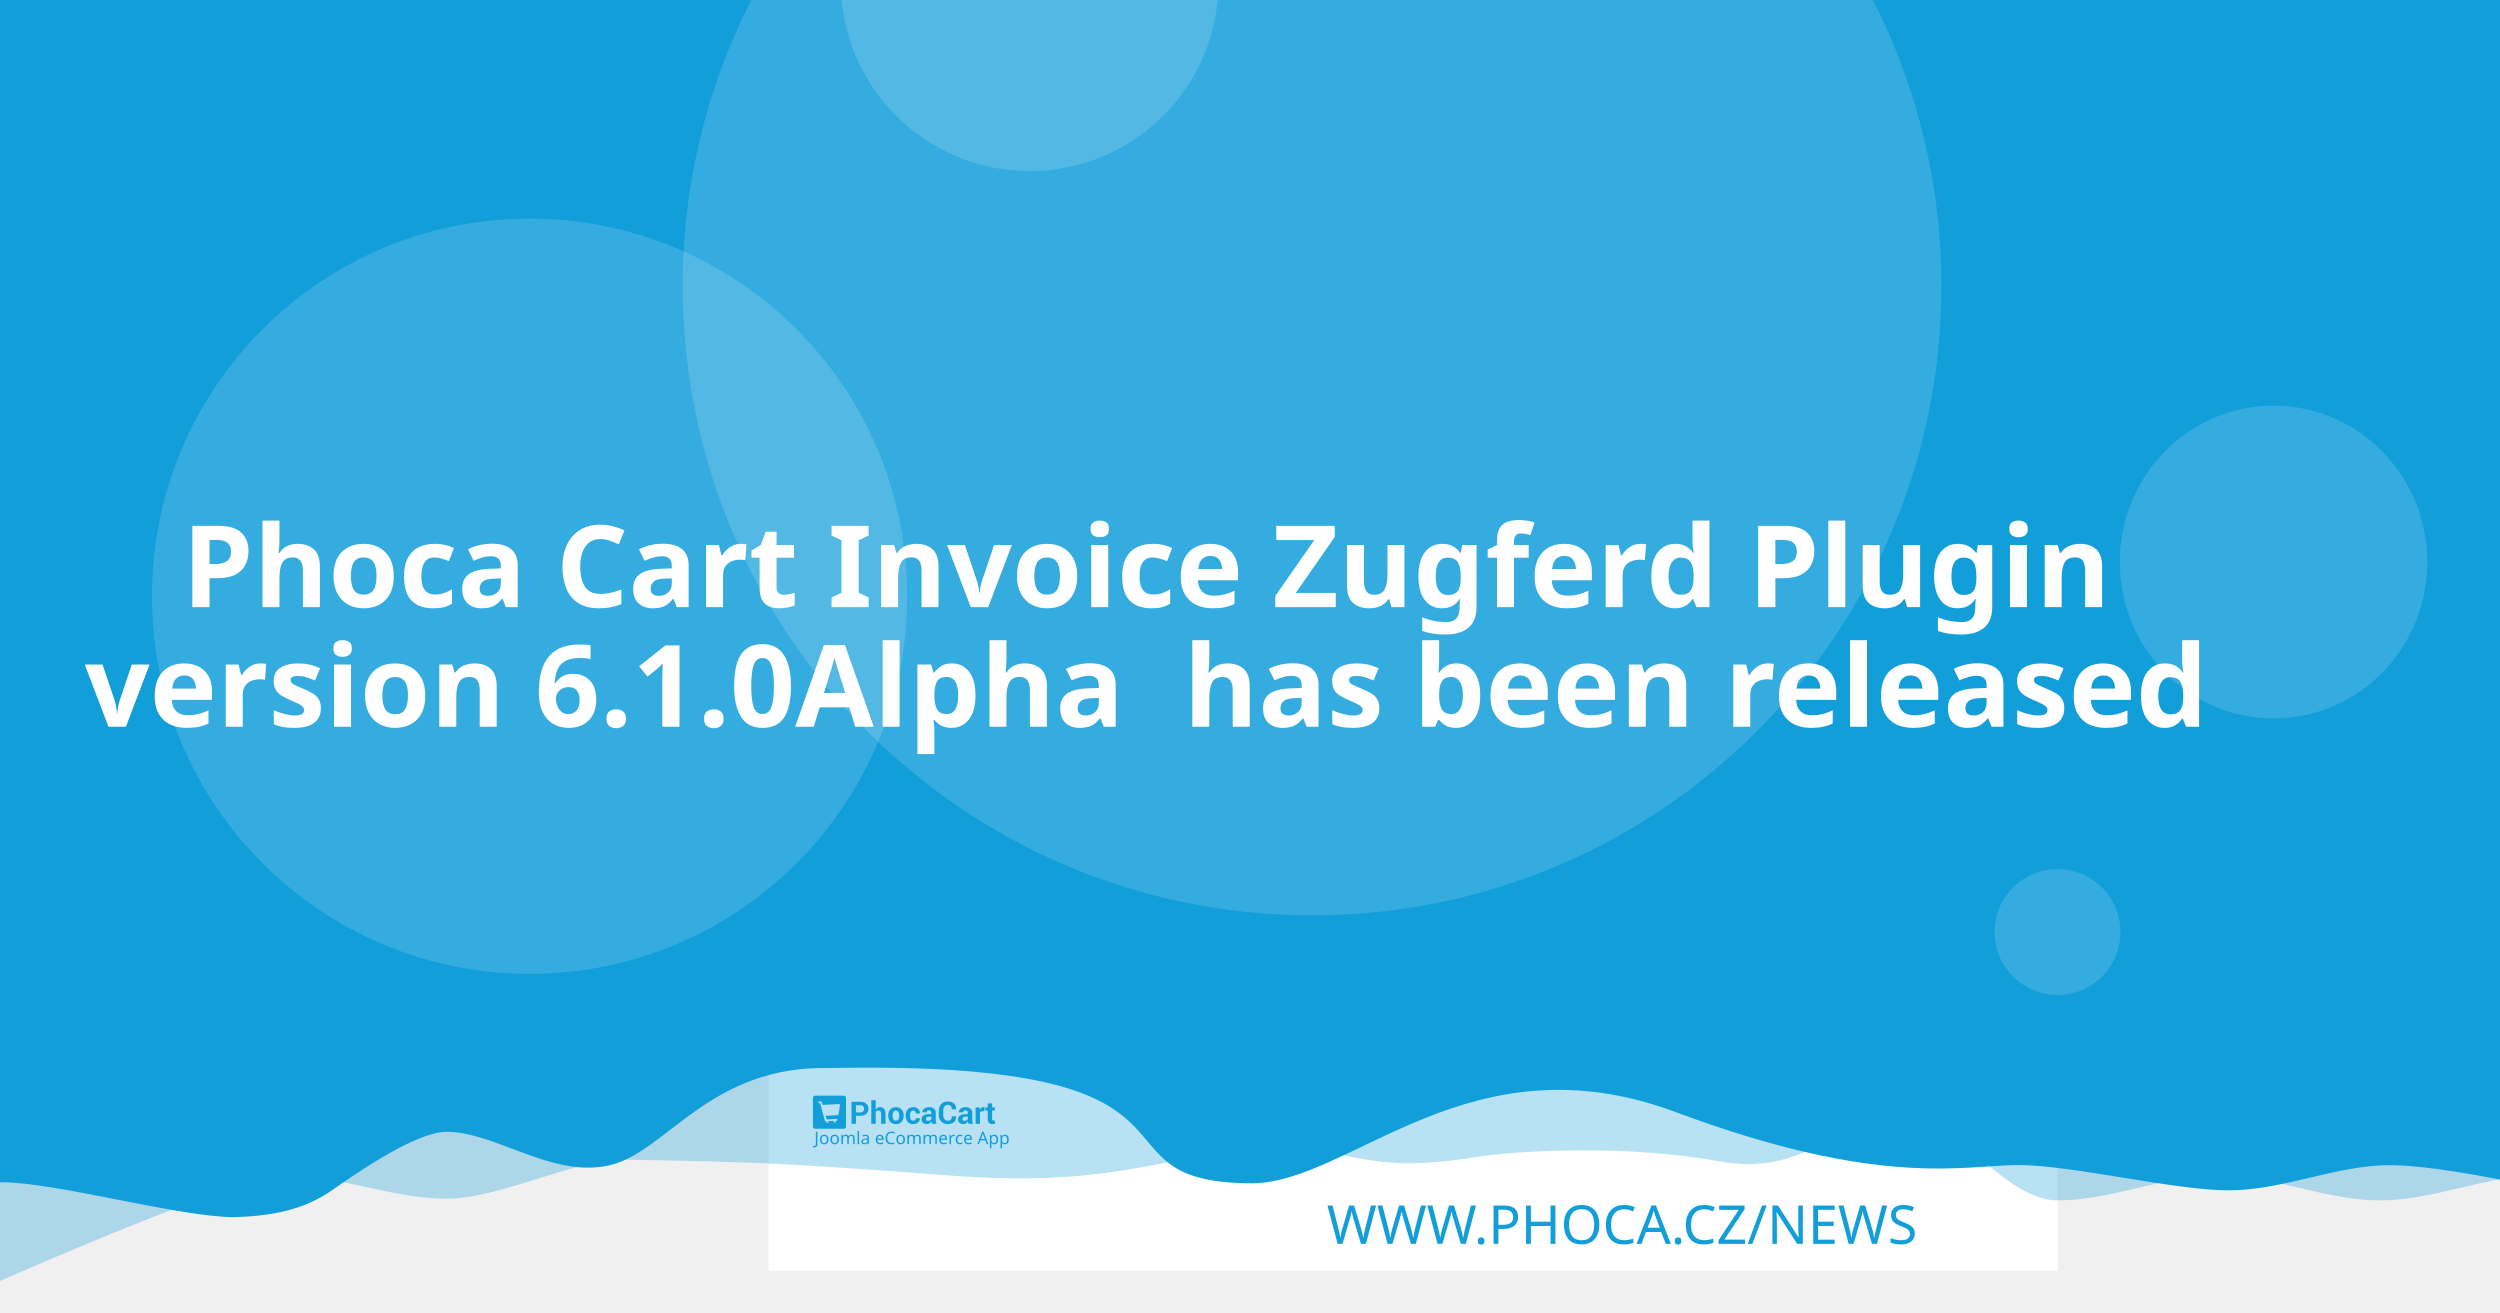
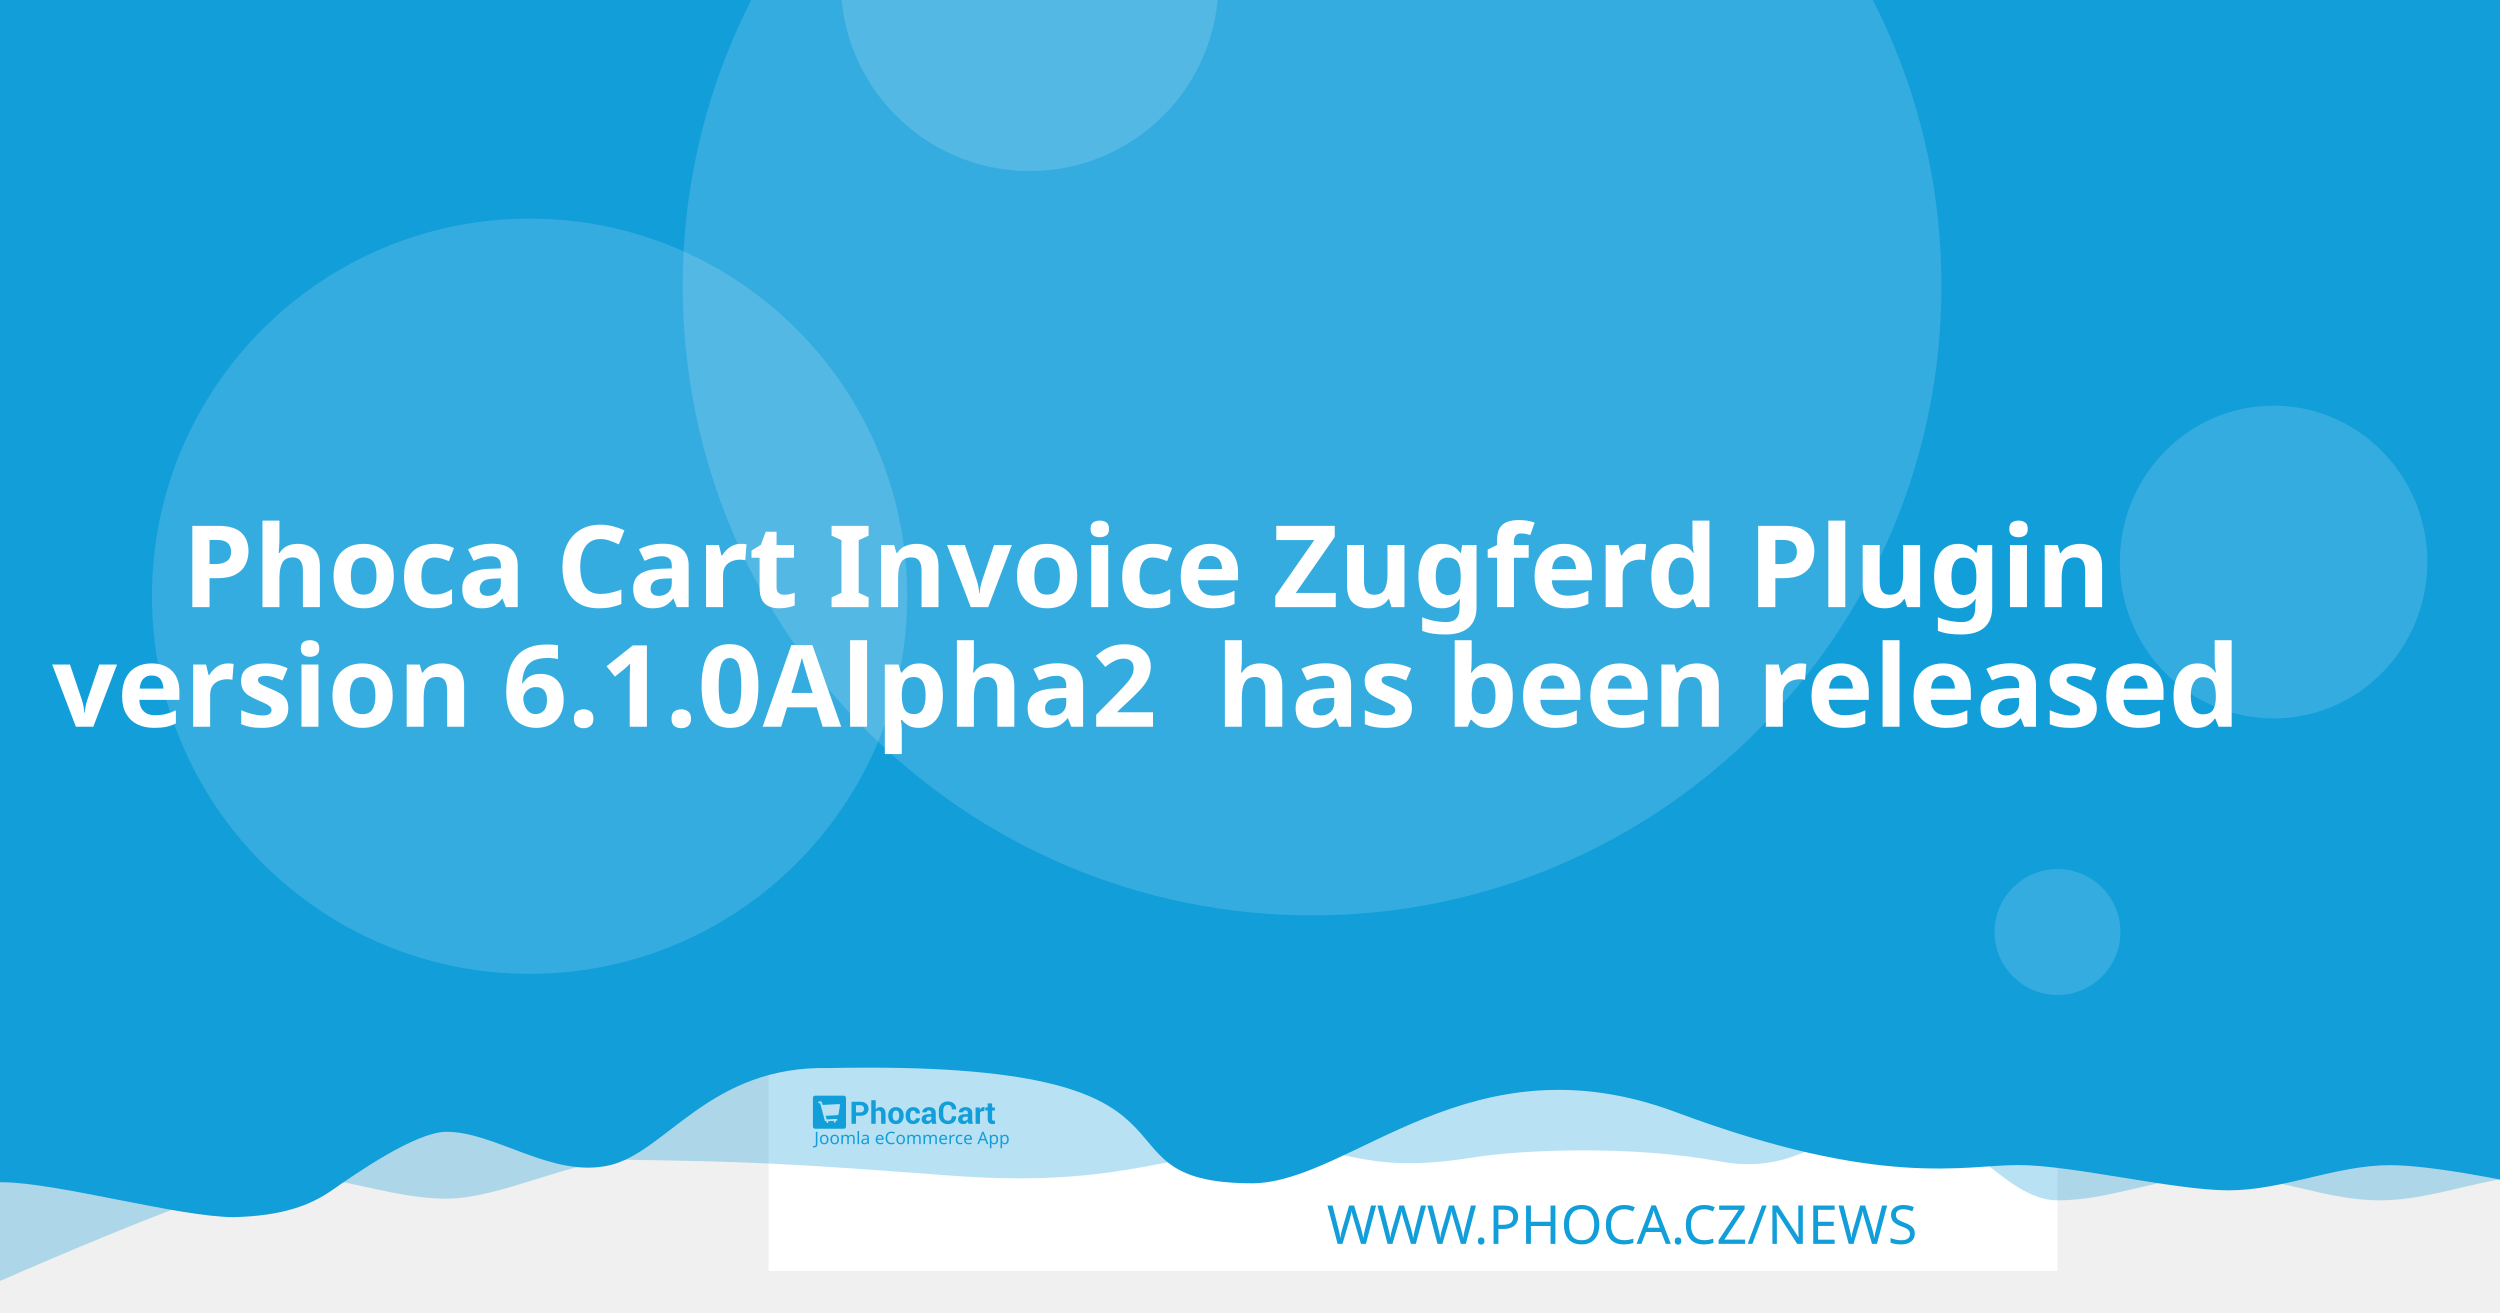
<svg xmlns="http://www.w3.org/2000/svg" width="1200" height="630" viewBox="0 0 1200 630" version="1.1" id="svg5">
  <defs id="defs2" />
  <g id="layer1">
    <path d="m 20.256,108.517 a 7.714,7.714 0 0 0 -7.714,7.714 v 97.981 a 7.714,7.714 0 0 0 7.714,7.714 h 97.976 a 7.714,7.714 0 0 0 7.714,-7.714 v -97.981 a 7.714,7.714 0 0 0 -7.714,-7.714 z m 19.435,19.56 c 0.714,-0.04 1.37,0.151 1.984,0.583 0.613,0.434 1.018,0.978 1.215,1.637 l 2.918,10.039 56.209,-2.948 c 1.002,-0.052 1.838,0.296 2.506,1.04 0.665,0.732 0.929,1.612 0.768,2.626 l -4.71,30.132 c -0.167,0.89 -0.688,1.809 -1.557,2.747 -0.869,0.95 -2.001,1.463 -3.38,1.537 l -39.707,2.079 3.671,12.389 33.562,-1.758 c 0.878,-0.049 1.633,0.215 2.28,0.783 0.632,0.583 0.971,1.312 1.019,2.19 0.046,0.878 -0.215,1.633 -0.783,2.28 -0.583,0.635 -1.312,0.974 -2.19,1.019 l -3.139,0.166 0.166,3.134 c 0.046,0.881 -0.215,1.638 -0.798,2.27 -0.571,0.647 -1.294,0.99 -2.174,1.034 -0.878,0.046 -1.635,-0.215 -2.27,-0.798 -0.647,-0.571 -0.984,-1.297 -1.03,-2.174 l -0.166,-3.134 -18.817,0.979 0.161,3.139 c 0.046,0.881 -0.212,1.638 -0.783,2.27 -0.583,0.647 -1.312,0.988 -2.19,1.034 -0.878,0.049 -1.633,-0.215 -2.28,-0.798 -0.635,-0.571 -0.974,-1.297 -1.019,-2.174 l -0.166,-3.139 -1.943,0.101 c -0.753,0.039 -1.441,-0.135 -2.079,-0.517 -0.623,-0.383 -1.068,-0.764 -1.341,-1.125 l -0.347,-0.613 -15.769,-59.624 -3.39,0.176 c -0.841,0.046 -1.586,-0.219 -2.245,-0.798 -0.659,-0.571 -1.009,-1.292 -1.055,-2.169 -0.046,-0.881 0.225,-1.635 0.824,-2.27 0.595,-0.647 1.308,-0.989 2.149,-1.034 z" style="fill:#ffffff;stroke-width:1.208;paint-order:stroke fill markers" id="path400" />
    <rect style="opacity:1;fill:#ffffff;stroke-width:6.042;stroke-linejoin:round;paint-order:stroke fill markers" id="rect723" width="618.676" height="618.676" x="368.924" y="-8.647" />
    <path id="rect4460" style="opacity:0.3;fill:#129ed9;fill-opacity:1;stroke-width:6.042;stroke-linejoin:round;paint-order:stroke fill markers" d="M 59.586,-3.814 H 1296.938 v 580.009 c 0,0 -51.556,-12.084 -77.334,-12.084 -25.778,0 -51.244,12.084 -77.335,12.084 -26.091,0 -51.556,-12.084 -77.334,-12.084 -25.778,0 -51.244,12.084 -77.335,12.084 -26.091,0 -50.615,-41.931 -76.393,-41.931 -25.778,0 -43.072,31.169 -85.504,23.256 -42.433,-7.913 -95.293,-5.729 -119.04,-1.869 -57.142,9.103 -59.508,-8.125 -105.573,-4.001 -46.065,4.124 -68.78,18.359 -145.373,12.602 -76.593,-5.757 -93.029,-6.595 -155.544,-7.578 -25.778,0 -59.826,18.693 -85.917,18.693 -26.091,0 -51.556,-11.254 -77.334,-11.254 -25.778,0 -172.338,66.428 -172.338,66.428 z" />
    <path id="rect4460-5" style="fill:#129ed9;fill-opacity:1;stroke-width:6.042;stroke-linejoin:round;paint-order:stroke fill markers" d="M -12.915,-8.647 H 1224.437 v 580.009 c 0,0 -51.556,-12.084 -77.334,-12.084 -25.778,0 -51.243,12.084 -77.334,12.084 -26.091,0 -75.228,-12.142 -101.006,-12.142 -25.778,0 -65.794,11.416 -164.408,-25.412 -98.613,-36.828 -155.373,33.433 -202.968,34.185 -85.545,-0.05 -3.558,-59.324 -203.248,-55.331 -57.687,-1.357 -78.127,40.433 -105.693,46.704 -27.566,6.271 -54.486,-16.105 -78.151,-16.105 -14.933,0 -44.462,20.77 -54.88,28.017 -10.418,7.247 -23.732,12.357 -47.124,12.95 -26.091,0 -85.565,-16.747 -111.343,-16.747 -25.778,0 -13.863,3.88 -13.863,3.88 z" />
    <circle style="opacity:0.15;fill:#ffffff;fill-opacity:1;stroke-width:6.042;stroke-linejoin:round;paint-order:stroke fill markers" id="path8376" cx="629.794" cy="137.279" r="302.088" />
    <text xml:space="preserve" style="font-style:normal;font-weight:normal;font-size:25.778px;line-height:1.25;font-family:sans-serif;fill:#129ed9;fill-opacity:1;stroke:none;stroke-width:1.208" x="953.817" y="597.071" id="text2910-3-7">
      <tspan id="tspan2908-6-5" x="953.817" y="597.071" style="font-style:normal;font-variant:normal;font-weight:300;font-stretch:normal;font-size:25.778px;font-family:Montserrat;-inkscape-font-specification:'Montserrat Light';text-align:end;text-anchor:end;fill:#129ed9;fill-opacity:1;stroke-width:1.208">WWW.PHOCA.CZ/NEWS</tspan>
    </text>
    <text xml:space="preserve" style="font-style:normal;font-variant:normal;font-weight:600;font-stretch:normal;font-size:54.666px;line-height:1.05;font-family:Rubik;-inkscape-font-specification:'Rubik Semi-Bold';fill:#ffffff;fill-opacity:1;stroke:none;stroke-width:1.577" x="600" y="234.034" id="text11252">
      <tspan x="600" y="234.034" id="tspan403" style="text-align:center;text-anchor:middle;stroke-width:1.577" />
      <tspan x="600" y="291.433" style="font-size:54.666px;text-align:center;text-anchor:middle;stroke-width:1.577" id="tspan444">Phoca Cart Invoice Zugferd Plugin</tspan>
-       <tspan x="600" y="348.833" id="tspan2906" style="font-size:54.666px;text-align:center;text-anchor:middle;stroke-width:1.577">version 6.1.0Alpha
+       <tspan x="600" y="348.833" id="tspan2906" style="font-size:54.666px;text-align:center;text-anchor:middle;stroke-width:1.577">version 6.1.0Alpha2
 has been released</tspan>
      <tspan x="600" y="406.232" id="tspan1994" style="font-size:54.666px;stroke-width:1.577" />
    </text>
    <circle style="opacity:0.15;fill:#ffffff;fill-opacity:1;stroke-width:6.042;stroke-linejoin:round;paint-order:stroke fill markers" id="path8376-9" cx="254.196" cy="286.191" r="181.253" />
    <circle style="opacity:0.15;fill:#ffffff;fill-opacity:1;stroke-width:6.042;stroke-linejoin:round;paint-order:stroke fill markers" id="path8376-6" cx="494.235" cy="-8.506" r="90.626" />
    <ellipse style="opacity:0.15;fill:#ffffff;fill-opacity:1;stroke-width:7.442;stroke-linejoin:round;paint-order:stroke fill markers" id="path8376-6-2" cx="1091.315" cy="269.776" rx="73.793" ry="75.059" />
    <g id="g8950" transform="matrix(0.360172,0,0,0.360172,498.6223,396.4642)" style="fill:#129ed9;fill-opacity:1;stroke-width:3.355">
      <g id="g895" transform="translate(-301.0409,359.4151)" style="fill:#129ed9;fill-opacity:1;stroke-width:3.355">
        <g transform="matrix(1.3333,0,0,-1.3333,-75.59,850.15)" fill="#ffffff" image-rendering="optimizeQuality" id="g280" style="clip-rule:evenodd;fill:#129ed9;fill-opacity:1;stroke-width:8.934;shape-rendering:geometricPrecision">
          <path d="m 99.728,617.49 v -7.994 h -4.423 v 22.031 h 8.784 c 2.532,0 4.527,-0.646 5.979,-1.937 1.452,-1.291 2.181,-2.99 2.181,-5.097 0,-2.107 -0.729,-3.801 -2.181,-5.082 -1.452,-1.281 -3.446,-1.921 -5.979,-1.921 z m 0,3.408 h 4.361 c 1.23,0 2.165,0.336 2.801,1.002 0.635,0.671 0.951,1.523 0.951,2.561 0,1.059 -0.315,1.932 -0.946,2.623 -0.63,0.687 -1.566,1.033 -2.806,1.033 H 99.728 Z" id="path262" style="fill:#129ed9;fill-opacity:1;stroke-width:3.355" />
          <path d="m 119.45,623.79 c 0.517,0.749 1.147,1.327 1.891,1.746 0.749,0.418 1.576,0.63 2.485,0.63 1.705,0 3.043,-0.568 4.02,-1.704 0.971,-1.131 1.457,-2.887 1.457,-5.252 v -9.714 h -4.418 v 9.76 c 0,1.276 -0.227,2.174 -0.677,2.706 -0.445,0.532 -1.116,0.795 -2.005,0.795 -0.605,0 -1.137,-0.108 -1.602,-0.325 -0.465,-0.217 -0.847,-0.522 -1.152,-0.919 v -12.017 h -4.418 v 23.611 h 4.418 z" id="path264" style="fill:#129ed9;fill-opacity:1;stroke-width:3.355" />
          <path d="m 131.96,617.83 c 0,2.438 0.682,4.436 2.046,5.996 1.359,1.554 3.25,2.334 5.663,2.334 2.418,0 4.315,-0.774 5.689,-2.329 1.375,-1.549 2.062,-3.553 2.062,-6.001 v -0.32 c 0,-2.458 -0.687,-4.462 -2.051,-6.011 -1.369,-1.544 -3.261,-2.319 -5.674,-2.319 -2.418,0 -4.315,0.775 -5.684,2.319 -1.364,1.549 -2.051,3.553 -2.051,6.011 z m 4.408,-0.31 c 0,-1.487 0.264,-2.68 0.785,-3.584 0.527,-0.899 1.375,-1.348 2.542,-1.348 1.142,0 1.979,0.454 2.506,1.358 0.532,0.904 0.796,2.097 0.796,3.574 v 0.315 c 0,1.446 -0.269,2.629 -0.801,3.542 -0.537,0.914 -1.38,1.374 -2.527,1.374 -1.142,0 -1.979,-0.46 -2.506,-1.379 -0.532,-0.919 -0.796,-2.102 -0.796,-3.537 z" id="path266" style="fill:#129ed9;fill-opacity:1;stroke-width:3.355" />
          <path d="m 157.01,612.59 c 0.79,0 1.421,0.227 1.891,0.682 0.475,0.454 0.713,1.064 0.713,1.828 h 4.015 l 0.041,-0.093 c 0.041,-1.653 -0.579,-3.037 -1.871,-4.152 -1.287,-1.116 -2.883,-1.673 -4.79,-1.673 -2.439,0 -4.325,0.769 -5.648,2.314 -1.318,1.544 -1.979,3.522 -1.979,5.944 v 0.449 c 0,2.412 0.656,4.395 1.974,5.944 1.317,1.554 3.198,2.329 5.638,2.329 2.02,0 3.648,-0.573 4.883,-1.725 1.235,-1.151 1.835,-2.664 1.793,-4.539 l -0.031,-0.088 h -4.026 c 0,0.842 -0.233,1.544 -0.698,2.107 -0.46,0.558 -1.101,0.837 -1.922,0.837 -1.168,0 -1.995,-0.454 -2.475,-1.358 -0.476,-0.904 -0.718,-2.071 -0.718,-3.496 v -0.454 c 0,-1.456 0.243,-2.628 0.718,-3.522 0.48,-0.888 1.312,-1.332 2.491,-1.332" id="path268" style="fill:#129ed9;fill-opacity:1;stroke-width:3.355" />
          <path d="m 175.8,609.49 c -0.165,0.372 -0.305,0.764 -0.419,1.183 -0.119,0.413 -0.202,0.837 -0.248,1.27 -0.455,-0.8 -1.054,-1.456 -1.798,-1.978 -0.739,-0.521 -1.628,-0.785 -2.656,-0.785 -1.715,0 -3.038,0.439 -3.963,1.322 -0.93,0.883 -1.395,2.086 -1.395,3.604 0,1.606 0.62,2.845 1.855,3.729 1.235,0.883 3.038,1.322 5.41,1.322 h 2.47 v 1.301 c 0,0.785 -0.207,1.394 -0.62,1.828 -0.413,0.434 -1.023,0.651 -1.834,0.651 -0.713,0 -1.266,-0.175 -1.653,-0.522 -0.393,-0.346 -0.584,-0.826 -0.584,-1.446 l -4.268,0.016 -0.016,0.093 c -0.072,1.379 0.527,2.572 1.798,3.579 1.271,1.002 2.946,1.503 5.013,1.503 1.958,0 3.545,-0.496 4.769,-1.492 1.22,-0.992 1.829,-2.406 1.829,-4.24 v -6.76 c 0,-0.769 0.062,-1.492 0.176,-2.164 0.119,-0.676 0.299,-1.348 0.553,-2.014 z m -4.046,2.943 c 0.78,0 1.468,0.191 2.077,0.574 0.605,0.382 1.013,0.826 1.225,1.332 v 2.308 h -2.47 c -0.935,0 -1.648,-0.232 -2.134,-0.702 -0.481,-0.47 -0.724,-1.033 -0.724,-1.699 0,-0.542 0.181,-0.981 0.542,-1.312 0.367,-0.336 0.858,-0.501 1.483,-0.501" id="path270" style="fill:#129ed9;fill-opacity:1;stroke-width:3.355" />
          <path d="m 199.84,617.01 0.031,-0.088 c 0.041,-2.37 -0.682,-4.25 -2.17,-5.645 -1.488,-1.394 -3.555,-2.091 -6.201,-2.091 -2.656,0 -4.811,0.852 -6.464,2.556 -1.653,1.704 -2.486,3.894 -2.486,6.579 v 4.369 c 0,2.67 0.812,4.86 2.424,6.574 1.617,1.715 3.715,2.572 6.299,2.572 2.723,0 4.852,-0.697 6.386,-2.097 1.535,-1.399 2.284,-3.305 2.243,-5.717 l -0.031,-0.088 h -4.299 c 0,1.451 -0.346,2.561 -1.044,3.336 -0.698,0.769 -1.783,1.157 -3.255,1.157 -1.323,0 -2.372,-0.537 -3.147,-1.606 -0.78,-1.074 -1.168,-2.438 -1.168,-4.1 v -4.39 c 0,-1.683 0.408,-3.057 1.225,-4.131 0.822,-1.069 1.922,-1.606 3.317,-1.606 1.38,0 2.403,0.372 3.064,1.11 0.661,0.744 0.992,1.844 0.992,3.305 z" id="path272" style="fill:#129ed9;fill-opacity:1;stroke-width:3.355" />
          <path d="m 212.27,609.49 c -0.165,0.372 -0.305,0.764 -0.419,1.183 -0.119,0.413 -0.202,0.837 -0.248,1.27 -0.455,-0.8 -1.054,-1.456 -1.798,-1.978 -0.739,-0.521 -1.628,-0.785 -2.656,-0.785 -1.716,0 -3.038,0.439 -3.963,1.322 -0.93,0.883 -1.395,2.086 -1.395,3.604 0,1.606 0.62,2.845 1.855,3.729 1.235,0.883 3.039,1.322 5.41,1.322 h 2.47 v 1.301 c 0,0.785 -0.207,1.394 -0.62,1.828 -0.413,0.434 -1.023,0.651 -1.834,0.651 -0.713,0 -1.266,-0.175 -1.654,-0.522 -0.393,-0.346 -0.584,-0.826 -0.584,-1.446 l -4.268,0.016 -0.016,0.093 c -0.072,1.379 0.527,2.572 1.798,3.579 1.271,1.002 2.945,1.503 5.013,1.503 1.958,0 3.545,-0.496 4.769,-1.492 1.22,-0.992 1.829,-2.406 1.829,-4.24 v -6.76 c 0,-0.769 0.062,-1.492 0.176,-2.164 0.119,-0.676 0.3,-1.348 0.553,-2.014 z m -4.046,2.943 c 0.78,0 1.468,0.191 2.077,0.574 0.605,0.382 1.013,0.826 1.224,1.332 v 2.308 h -2.47 c -0.935,0 -1.649,-0.232 -2.134,-0.702 -0.481,-0.47 -0.723,-1.033 -0.723,-1.699 0,-0.542 0.181,-0.981 0.542,-1.312 0.367,-0.336 0.858,-0.501 1.483,-0.501" id="path274" style="fill:#129ed9;fill-opacity:1;stroke-width:3.355" />
          <path d="m 227.92,622.06 -1.617,0.046 c -0.656,0 -1.199,-0.134 -1.623,-0.408 -0.423,-0.274 -0.744,-0.656 -0.966,-1.152 v -11.052 h -4.408 v 16.36 h 4.103 l 0.196,-2.422 c 0.382,0.857 0.883,1.528 1.494,2.009 0.61,0.48 1.312,0.723 2.108,0.723 0.223,0 0.429,-0.015 0.615,-0.052 0.186,-0.036 0.377,-0.077 0.568,-0.129 z" id="path276" style="fill:#129ed9;fill-opacity:1;stroke-width:3.355" />
          <path d="m 235.83,629.86 v -4.007 h 2.754 v -3.099 H 235.83 v -8.33 c 0,-0.635 0.129,-1.09 0.393,-1.363 0.263,-0.274 0.615,-0.408 1.059,-0.408 0.232,0 0.434,0.01 0.599,0.036 0.166,0.026 0.362,0.072 0.579,0.129 l 0.383,-3.181 c -0.445,-0.155 -0.878,-0.268 -1.302,-0.341 -0.424,-0.078 -0.884,-0.114 -1.38,-0.114 -1.524,0 -2.697,0.418 -3.519,1.255 -0.822,0.837 -1.235,2.159 -1.235,3.977 v 8.34 h -2.392 v 3.099 h 2.392 v 4.007 z" id="path278" style="fill:#129ed9;fill-opacity:1;stroke-width:3.355" />
        </g>
        <g fill="#ffffff" fill-rule="evenodd" image-rendering="optimizeQuality" stroke-width="1.934" aria-label="Joomla eCommerce App" id="g318" style="clip-rule:evenodd;fill:#129ed9;fill-opacity:1;shape-rendering:geometricPrecision">
          <path d="M 1.704,69 Q 1.151,69 0.736,68.908 0.321,68.839 -0.002,68.7 v -1.752 q 0.369,0.092 0.784,0.161 0.415,0.069 0.876,0.069 0.576,0 1.083,-0.231 0.53,-0.231 0.853,-0.807 0.323,-0.576 0.323,-1.614 v -16.368 h 2.075 v 16.206 q 0,2.374 -1.176,3.504 -1.176,1.13 -3.112,1.13 z" id="path282" style="fill:#129ed9;fill-opacity:1;stroke-width:1.934" />
          <path d="m 20.792,58.419 q 0,3.066 -1.568,4.749 -1.545,1.683 -4.196,1.683 -1.637,0 -2.928,-0.738 -1.268,-0.761 -2.006,-2.19 -0.738,-1.452 -0.738,-3.504 0,-3.066 1.545,-4.726 1.545,-1.66 4.196,-1.66 1.683,0 2.951,0.761 1.291,0.738 2.006,2.167 0.738,1.406 0.738,3.458 z m -9.336,0 q 0,2.19 0.853,3.481 0.876,1.268 2.766,1.268 1.867,0 2.743,-1.268 0.876,-1.291 0.876,-3.481 0,-2.19 -0.876,-3.435 -0.876,-1.245 -2.766,-1.245 -1.89,0 -2.743,1.245 -0.853,1.245 -0.853,3.435 z" id="path284" style="fill:#129ed9;fill-opacity:1;stroke-width:1.934" />
          <path d="m 34.739,58.419 q 0,3.066 -1.568,4.749 -1.545,1.683 -4.196,1.683 -1.637,0 -2.928,-0.738 -1.268,-0.761 -2.006,-2.19 -0.738,-1.452 -0.738,-3.504 0,-3.066 1.545,-4.726 1.545,-1.66 4.196,-1.66 1.683,0 2.951,0.761 1.291,0.738 2.006,2.167 0.738,1.406 0.738,3.458 z m -9.336,0 q 0,2.19 0.853,3.481 0.876,1.268 2.766,1.268 1.867,0 2.743,-1.268 0.876,-1.291 0.876,-3.481 0,-2.19 -0.876,-3.435 -0.876,-1.245 -2.766,-1.245 -1.89,0 -2.743,1.245 -0.853,1.245 -0.853,3.435 z" id="path286" style="fill:#129ed9;fill-opacity:1;stroke-width:1.934" />
          <path d="m 51.499,52.033 q 2.098,0 3.135,1.083 1.037,1.06 1.037,3.458 V 64.62 H 53.666 v -7.953 q 0,-2.928 -2.513,-2.928 -1.798,0 -2.582,1.037 -0.761,1.037 -0.761,3.02 V 64.62 h -2.006 v -7.953 q 0,-2.928 -2.536,-2.928 -1.867,0 -2.582,1.153 -0.715,1.153 -0.715,3.32 v 6.409 h -2.029 v -12.356 h 1.637 l 0.3,1.683 h 0.115 q 0.576,-0.968 1.545,-1.429 0.991,-0.484 2.098,-0.484 2.905,0 3.781,2.075 h 0.115 q 0.622,-1.06 1.683,-1.568 1.083,-0.507 2.282,-0.507 z" id="path288" style="fill:#129ed9;fill-opacity:1;stroke-width:1.934" />
          <path d="M 61.527,64.62 H 59.498 V 47.1 h 2.029 z" id="path290" style="fill:#129ed9;fill-opacity:1;stroke-width:1.934" />
          <path d="m 70.126,52.056 q 2.259,0 3.343,0.991 1.083,0.991 1.083,3.158 v 8.414 h -1.475 l -0.392,-1.752 h -0.092 q -0.807,1.014 -1.706,1.498 -0.876,0.484 -2.444,0.484 -1.683,0 -2.789,-0.876 -1.107,-0.899 -1.107,-2.789 0,-1.844 1.452,-2.836 1.452,-1.014 4.472,-1.107 l 2.098,-0.069 v -0.738 q 0,-1.545 -0.669,-2.144 -0.669,-0.599 -1.89,-0.599 -0.968,0 -1.844,0.3 -0.876,0.277 -1.637,0.645 l -0.622,-1.522 q 0.807,-0.438 1.913,-0.738 1.107,-0.323 2.305,-0.323 z m 0.599,6.593 q -2.305,0.092 -3.204,0.738 -0.876,0.645 -0.876,1.821 0,1.037 0.622,1.522 0.645,0.484 1.637,0.484 1.568,0 2.605,-0.853 1.037,-0.876 1.037,-2.674 v -1.107 z" id="path292" style="fill:#129ed9;fill-opacity:1;stroke-width:1.934" />
          <path d="m 89.144,52.033 q 1.591,0 2.72,0.692 1.153,0.692 1.752,1.96 0.622,1.245 0.622,2.928 v 1.222 h -8.46 q 0.046,2.098 1.06,3.204 1.037,1.083 2.882,1.083 1.176,0 2.075,-0.207 0.922,-0.231 1.89,-0.645 v 1.775 q -0.945,0.415 -1.867,0.599 -0.922,0.207 -2.19,0.207 -1.752,0 -3.112,-0.715 -1.337,-0.715 -2.098,-2.121 -0.738,-1.429 -0.738,-3.481 0,-2.029 0.669,-3.481 0.692,-1.452 1.913,-2.236 1.245,-0.784 2.882,-0.784 z m -0.023,1.66 q -1.452,0 -2.305,0.945 -0.83,0.922 -0.991,2.582 h 6.293 q -0.023,-1.568 -0.738,-2.536 -0.715,-0.991 -2.259,-0.991 z" id="path294" style="fill:#129ed9;fill-opacity:1;stroke-width:1.934" />
          <path d="m 104.71,49.751 q -2.651,0 -4.173,1.775 -1.522,1.775 -1.522,4.864 0,3.066 1.406,4.864 1.429,1.775 4.265,1.775 1.083,0 2.052,-0.184 0.968,-0.184 1.89,-0.461 v 1.798 q -0.922,0.346 -1.913,0.507 -0.968,0.161 -2.328,0.161 -2.513,0 -4.196,-1.037 -1.683,-1.037 -2.536,-2.951 -0.83,-1.913 -0.83,-4.495 0,-2.49 0.899,-4.38 0.922,-1.913 2.697,-2.974 1.775,-1.083 4.311,-1.083 2.605,0 4.541,0.968 l -0.83,1.752 q -0.761,-0.346 -1.706,-0.622 -0.922,-0.277 -2.029,-0.277 z" id="path296" style="fill:#129ed9;fill-opacity:1;stroke-width:1.934" />
          <path d="m 122.69,58.419 q 0,3.066 -1.568,4.749 -1.545,1.683 -4.196,1.683 -1.637,0 -2.928,-0.738 -1.268,-0.761 -2.006,-2.19 -0.738,-1.452 -0.738,-3.504 0,-3.066 1.545,-4.726 1.545,-1.66 4.196,-1.66 1.683,0 2.951,0.761 1.291,0.738 2.006,2.167 0.738,1.406 0.738,3.458 z m -9.336,0 q 0,2.19 0.853,3.481 0.876,1.268 2.766,1.268 1.867,0 2.743,-1.268 0.876,-1.291 0.876,-3.481 0,-2.19 -0.876,-3.435 -0.876,-1.245 -2.766,-1.245 -1.89,0 -2.743,1.245 -0.853,1.245 -0.853,3.435 z" id="path298" style="fill:#129ed9;fill-opacity:1;stroke-width:1.934" />
          <path d="m 139.45,52.033 q 2.098,0 3.135,1.083 1.037,1.06 1.037,3.458 V 64.62 h -2.006 v -7.953 q 0,-2.928 -2.513,-2.928 -1.798,0 -2.582,1.037 -0.761,1.037 -0.761,3.02 V 64.62 h -2.006 v -7.953 q 0,-2.928 -2.536,-2.928 -1.867,0 -2.582,1.153 -0.715,1.153 -0.715,3.32 v 6.409 h -2.029 v -12.356 h 1.637 l 0.3,1.683 h 0.115 q 0.576,-0.968 1.545,-1.429 0.991,-0.484 2.098,-0.484 2.905,0 3.781,2.075 h 0.115 q 0.622,-1.06 1.683,-1.568 1.083,-0.507 2.282,-0.507 z" id="path300" style="fill:#129ed9;fill-opacity:1;stroke-width:1.934" />
          <path d="m 161,52.033 q 2.098,0 3.135,1.083 1.037,1.06 1.037,3.458 V 64.62 h -2.006 v -7.953 q 0,-2.928 -2.513,-2.928 -1.798,0 -2.582,1.037 -0.761,1.037 -0.761,3.02 V 64.62 h -2.006 v -7.953 q 0,-2.928 -2.536,-2.928 -1.867,0 -2.582,1.153 -0.715,1.153 -0.715,3.32 v 6.409 h -2.029 v -12.356 h 1.637 l 0.3,1.683 h 0.115 q 0.576,-0.968 1.545,-1.429 0.991,-0.484 2.098,-0.484 2.905,0 3.781,2.075 h 0.115 q 0.622,-1.06 1.683,-1.568 1.083,-0.507 2.282,-0.507 z" id="path302" style="fill:#129ed9;fill-opacity:1;stroke-width:1.934" />
          <path d="m 173.77,52.033 q 1.591,0 2.72,0.692 1.153,0.692 1.752,1.96 0.622,1.245 0.622,2.928 v 1.222 h -8.46 q 0.046,2.098 1.06,3.204 1.037,1.083 2.882,1.083 1.176,0 2.075,-0.207 0.922,-0.231 1.89,-0.645 v 1.775 q -0.945,0.415 -1.867,0.599 -0.922,0.207 -2.19,0.207 -1.752,0 -3.112,-0.715 -1.337,-0.715 -2.098,-2.121 -0.738,-1.429 -0.738,-3.481 0,-2.029 0.669,-3.481 0.692,-1.452 1.913,-2.236 1.245,-0.784 2.882,-0.784 z m -0.023,1.66 q -1.452,0 -2.305,0.945 -0.83,0.922 -0.991,2.582 h 6.293 q -0.023,-1.568 -0.738,-2.536 -0.715,-0.991 -2.259,-0.991 z" id="path304" style="fill:#129ed9;fill-opacity:1;stroke-width:1.934" />
          <path d="m 187.76,52.033 q 0.346,0 0.738,0.046 0.415,0.023 0.715,0.092 l -0.254,1.867 q -0.3,-0.069 -0.669,-0.115 -0.346,-0.046 -0.669,-0.046 -0.945,0 -1.775,0.53 -0.83,0.507 -1.337,1.452 -0.484,0.922 -0.484,2.167 v 6.593 h -2.029 v -12.356 h 1.66 l 0.231,2.259 h 0.092 q 0.599,-1.014 1.545,-1.752 0.945,-0.738 2.236,-0.738 z" id="path306" style="fill:#129ed9;fill-opacity:1;stroke-width:1.934" />
          <path d="m 196.02,64.851 q -1.637,0 -2.928,-0.669 -1.268,-0.669 -2.006,-2.075 -0.715,-1.406 -0.715,-3.596 0,-2.282 0.761,-3.712 0.761,-1.429 2.052,-2.098 1.314,-0.669 2.974,-0.669 0.945,0 1.821,0.207 0.876,0.184 1.429,0.461 l -0.622,1.683 q -0.553,-0.207 -1.291,-0.392 -0.738,-0.184 -1.383,-0.184 -3.642,0 -3.642,4.68 0,2.236 0.876,3.435 0.899,1.176 2.651,1.176 1.014,0 1.775,-0.207 0.784,-0.207 1.429,-0.507 v 1.798 q -0.622,0.323 -1.383,0.484 -0.738,0.184 -1.798,0.184 z" id="path308" style="fill:#129ed9;fill-opacity:1;stroke-width:1.934" />
          <path d="m 206.9,52.033 q 1.591,0 2.72,0.692 1.153,0.692 1.752,1.96 0.622,1.245 0.622,2.928 v 1.222 h -8.46 q 0.046,2.098 1.06,3.204 1.037,1.083 2.882,1.083 1.176,0 2.075,-0.207 0.922,-0.231 1.89,-0.645 v 1.775 q -0.945,0.415 -1.867,0.599 -0.922,0.207 -2.19,0.207 -1.752,0 -3.112,-0.715 -1.337,-0.715 -2.098,-2.121 -0.738,-1.429 -0.738,-3.481 0,-2.029 0.669,-3.481 0.692,-1.452 1.913,-2.236 1.245,-0.784 2.882,-0.784 z m -0.023,1.66 q -1.452,0 -2.305,0.945 -0.83,0.922 -0.991,2.582 h 6.293 q -0.023,-1.568 -0.738,-2.536 -0.715,-0.991 -2.259,-0.991 z" id="path310" style="fill:#129ed9;fill-opacity:1;stroke-width:1.934" />
          <path d="m 231.73,64.62 -1.983,-5.095 h -6.524 l -1.96,5.095 h -2.098 l 6.432,-16.529 h 1.867 l 6.409,16.529 z m -4.449,-11.918 q -0.069,-0.184 -0.231,-0.669 -0.161,-0.484 -0.323,-0.991 -0.138,-0.53 -0.231,-0.807 -0.161,0.715 -0.369,1.406 -0.207,0.669 -0.346,1.06 l -1.867,4.979 h 5.21 z" id="path312" style="fill:#129ed9;fill-opacity:1;stroke-width:1.934" />
          <path d="m 241.73,52.033 q 2.282,0 3.665,1.591 1.406,1.591 1.406,4.795 0,3.158 -1.406,4.795 -1.383,1.637 -3.688,1.637 -1.429,0 -2.374,-0.53 -0.922,-0.553 -1.452,-1.268 h -0.138 q 0.046,0.392 0.092,0.991 0.046,0.599 0.046,1.037 v 5.072 h -2.029 v -17.889 h 1.66 l 0.277,1.683 h 0.092 q 0.553,-0.807 1.452,-1.36 0.899,-0.553 2.397,-0.553 z m -0.369,1.706 q -1.89,0 -2.674,1.06 -0.761,1.06 -0.807,3.227 v 0.392 q 0,2.282 0.738,3.527 0.761,1.222 2.789,1.222 1.13,0 1.844,-0.622 0.738,-0.622 1.083,-1.683 0.369,-1.083 0.369,-2.467 0,-2.121 -0.83,-3.389 -0.807,-1.268 -2.513,-1.268 z" id="path314" style="fill:#129ed9;fill-opacity:1;stroke-width:1.934" />
          <path d="m 255.91,52.033 q 2.282,0 3.665,1.591 1.406,1.591 1.406,4.795 0,3.158 -1.406,4.795 -1.383,1.637 -3.688,1.637 -1.429,0 -2.374,-0.53 -0.922,-0.553 -1.452,-1.268 h -0.138 q 0.046,0.392 0.092,0.991 0.046,0.599 0.046,1.037 v 5.072 h -2.029 v -17.889 h 1.66 l 0.277,1.683 h 0.092 q 0.553,-0.807 1.452,-1.36 0.899,-0.553 2.397,-0.553 z m -0.369,1.706 q -1.89,0 -2.674,1.06 -0.761,1.06 -0.807,3.227 v 0.392 q 0,2.282 0.738,3.527 0.761,1.222 2.789,1.222 1.13,0 1.844,-0.622 0.738,-0.622 1.083,-1.683 0.369,-1.083 0.369,-2.467 0,-2.121 -0.83,-3.389 -0.807,-1.268 -2.513,-1.268 z" id="path316" style="fill:#129ed9;fill-opacity:1;stroke-width:1.934" />
        </g>
        <path d="M 3,0 A 3,3 0 0 0 0,3 v 38.107 a 3,3 0 0 0 3,3 h 38.105 a 3,3 0 0 0 3,-3 V 3 a 3,3 0 0 0 -3,-3 z m 7.559,7.607 c 0.278,-0.015 0.533,0.059 0.771,0.227 0.239,0.169 0.396,0.38 0.473,0.637 l 1.135,3.904 21.861,-1.147 c 0.39,-0.02 0.715,0.115 0.975,0.404 0.259,0.285 0.361,0.627 0.299,1.022 l -1.832,11.719 c -0.065,0.346 -0.268,0.703 -0.605,1.068 -0.338,0.37 -0.778,0.569 -1.315,0.598 l -15.443,0.809 1.428,4.818 13.053,-0.684 c 0.341,-0.019 0.635,0.084 0.887,0.305 0.246,0.227 0.378,0.51 0.396,0.852 0.018,0.341 -0.084,0.635 -0.305,0.887 -0.227,0.247 -0.51,0.379 -0.852,0.396 l -1.221,0.064 0.064,1.219 c 0.018,0.343 -0.084,0.637 -0.311,0.883 -0.222,0.252 -0.503,0.385 -0.846,0.402 -0.341,0.018 -0.636,-0.084 -0.883,-0.311 -0.252,-0.222 -0.383,-0.504 -0.4,-0.846 l -0.064,-1.219 -7.318,0.381 0.062,1.221 c 0.018,0.343 -0.083,0.637 -0.305,0.883 -0.227,0.252 -0.51,0.384 -0.852,0.402 -0.341,0.019 -0.635,-0.084 -0.887,-0.311 -0.247,-0.222 -0.379,-0.504 -0.396,-0.846 l -0.064,-1.221 -0.756,0.039 c -0.293,0.015 -0.561,-0.052 -0.809,-0.201 -0.242,-0.149 -0.415,-0.297 -0.521,-0.438 l -0.135,-0.238 -6.133,-23.189 -1.318,0.068 C 8.066,10.184 7.776,10.082 7.52,9.856 7.263,9.634 7.127,9.354 7.11,9.012 7.092,8.67 7.197,8.377 7.43,8.13 7.661,7.878 7.939,7.745 8.266,7.727 Z" fill="#ffffff" style="fill:#129ed9;fill-opacity:1;stroke-width:8.934;paint-order:stroke fill markers" id="path334" />
      </g>
    </g>
    <circle style="opacity:0.15;fill:#ffffff;fill-opacity:1;stroke-width:6.042;stroke-linejoin:round;paint-order:stroke fill markers" id="path8376-6-2-1" cx="987.6" cy="447.37" r="30.209" />
  </g>
</svg>
